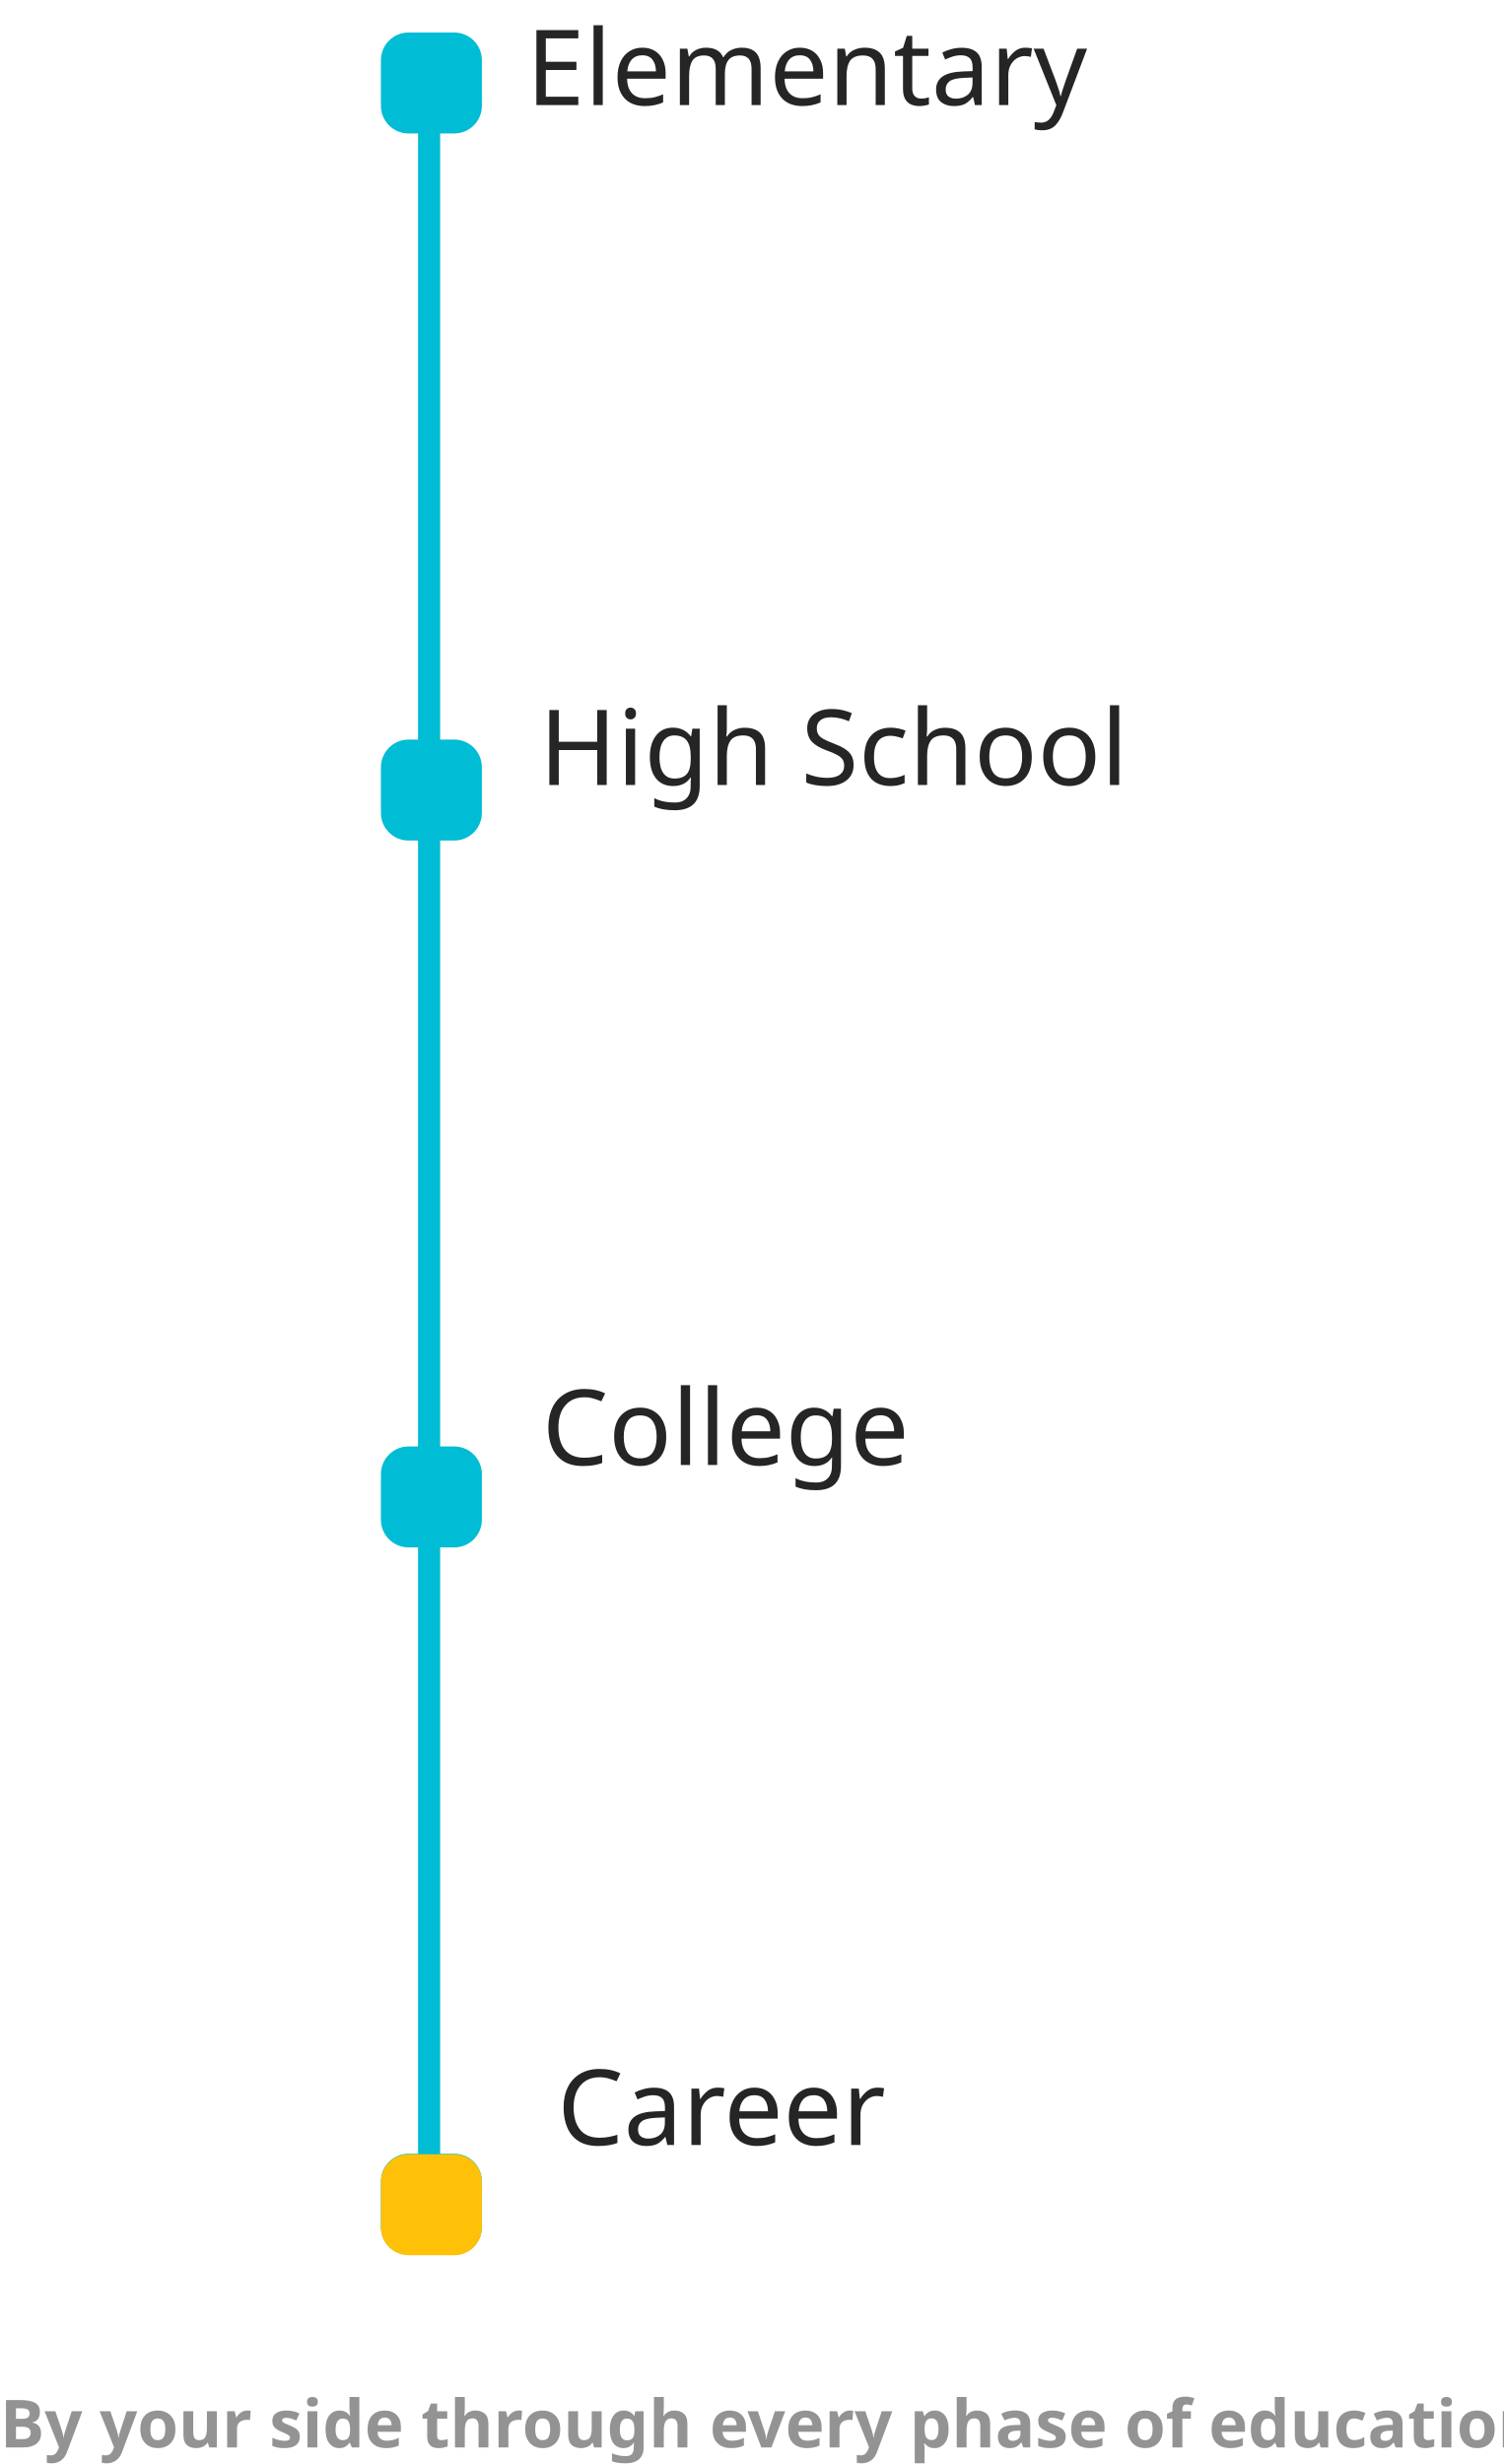
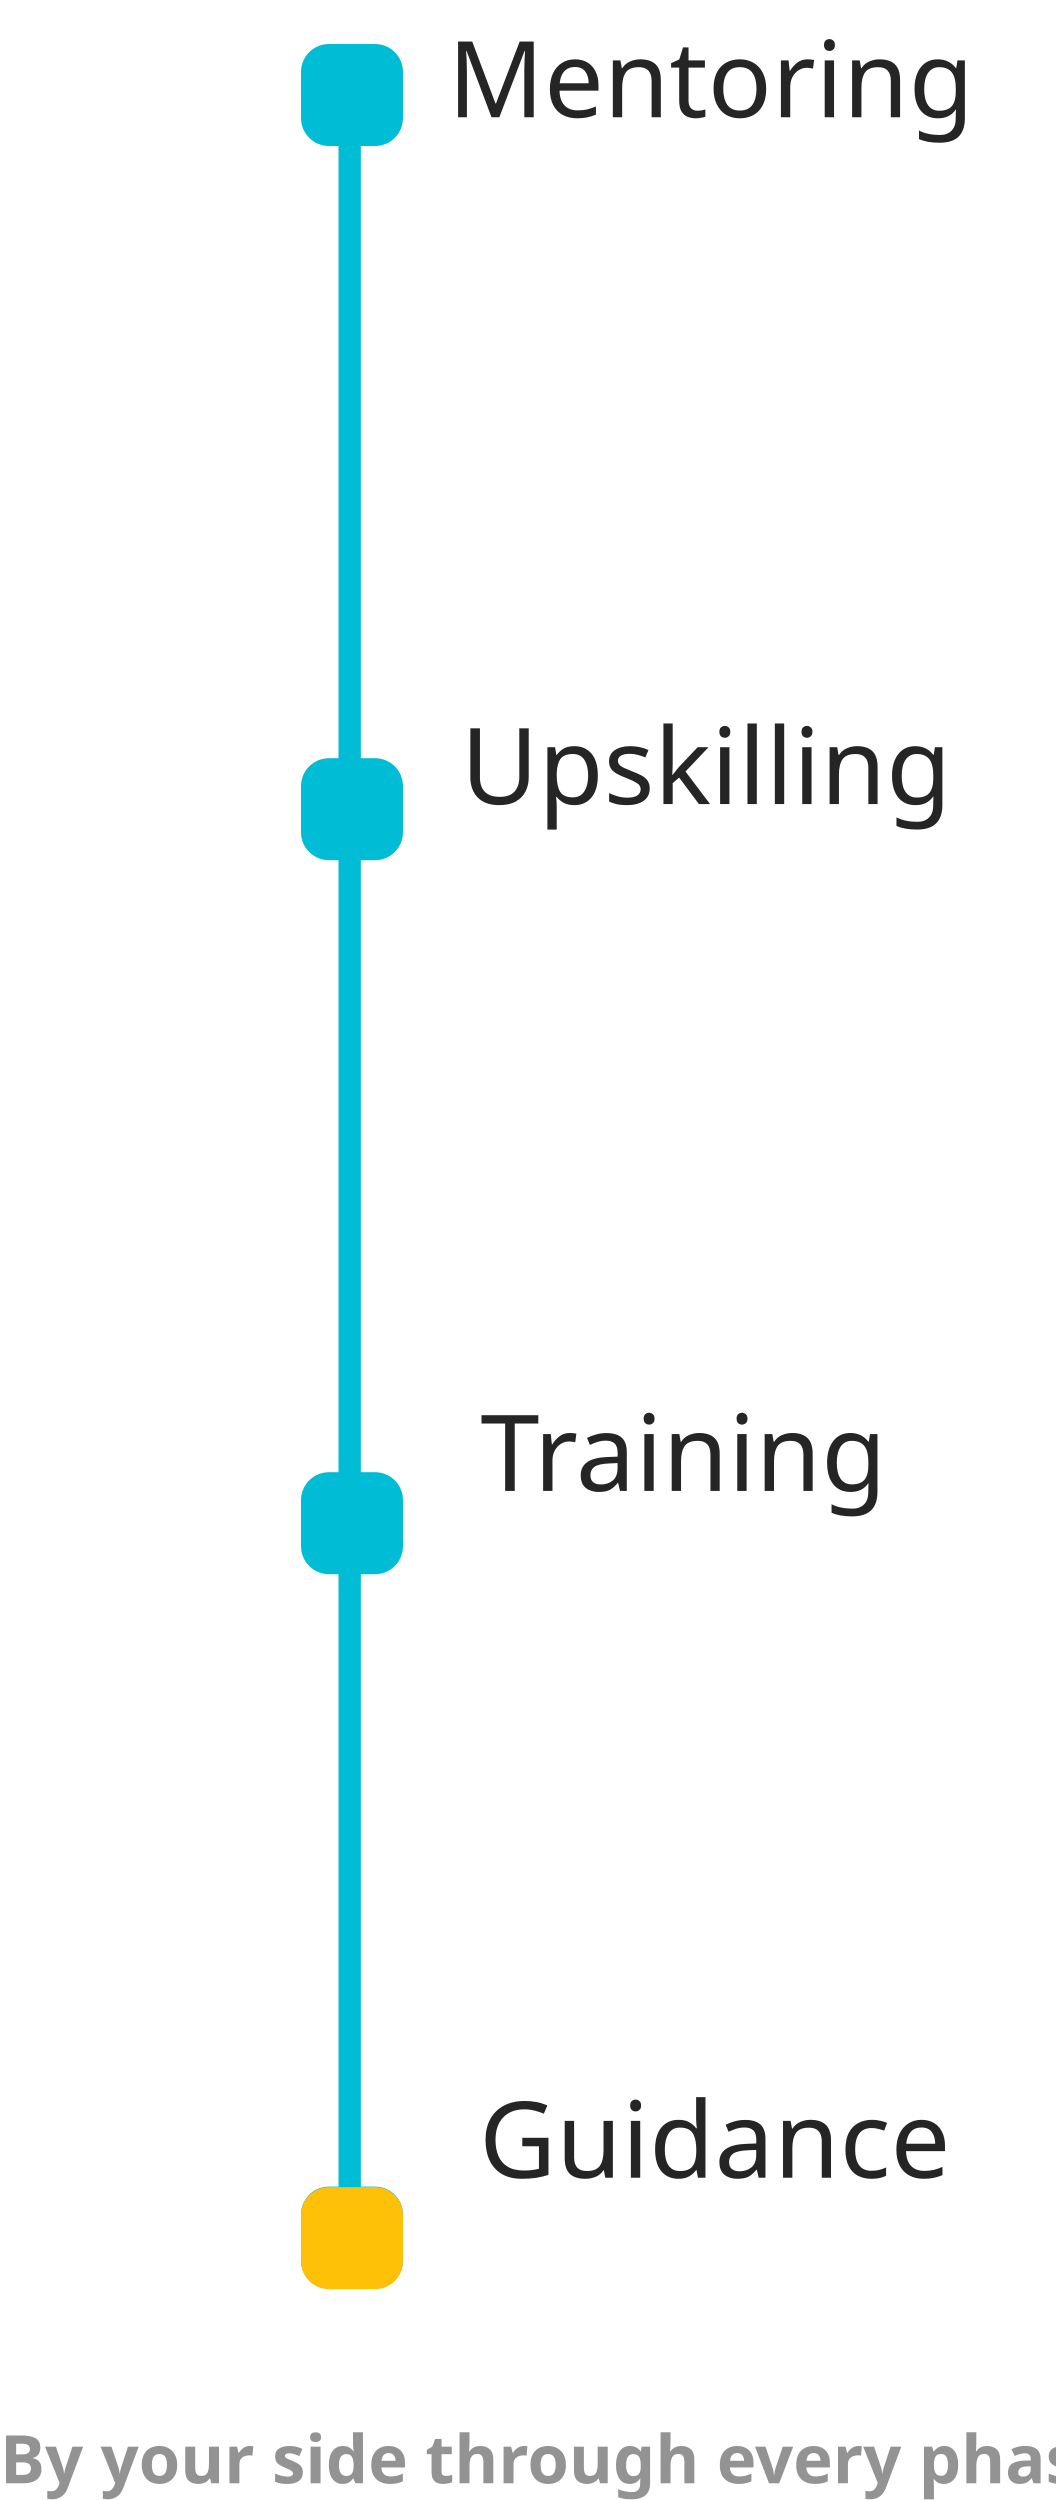
- <svg xmlns="http://www.w3.org/2000/svg" width="272" height="445.709" viewBox="0 0 272 445.709">
-   <g id="Group_429" data-name="Group 429" transform="translate(-943.477 -881)">
-     <text id="By_your_side_through_every_phase_of_education" data-name="By your side through every phase of education" transform="translate(943.477 1323.709)" fill="#252525" font-size="12" font-family="Quicksand-Bold, Quicksand" font-weight="700" opacity="0.495">
-       <tspan x="0" y="0">By your side through every phase of education</tspan>
+ <svg xmlns="http://www.w3.org/2000/svg" width="189" height="447.709" viewBox="0 0 189 447.709">
+   <g id="Group_429" data-name="Group 429" transform="translate(-958.477 -879)">
+     <text id="By_your_side_through_every_phase_of_education" data-name="By your side through every phase of education" transform="translate(958.477 1323.709)" fill="#252525" font-size="12" font-family="SegoeUI-Bold, Segoe UI" font-weight="700" opacity="0.495">
+       <tspan x="0" y="0">By your side through every phase</tspan>
    </text>
    <g id="Group_428" data-name="Group 428">
-       <text id="Elementary" transform="translate(1088.866 900)" fill="#252525" font-size="19" font-family="Quicksand-Regular, Quicksand">
-         <tspan x="-50.198" y="0">Elementary</tspan>
+       <text id="Elementary" transform="translate(1038.668 900)" fill="#252525" font-size="19" font-family="SegoeUI, Segoe UI">
+         <tspan x="0" y="0">Mentoring</tspan>
      </text>
-       <text id="High_School" data-name="High School" transform="translate(1092.866 1023)" fill="#252525" font-size="19" font-family="Quicksand-Regular, Quicksand">
-         <tspan x="-51.861" y="0">High School</tspan>
+       <text id="High_School" data-name="High School" transform="translate(1041.005 1023)" fill="#252525" font-size="19" font-family="SegoeUI, Segoe UI">
+         <tspan x="0" y="0">Upskilling</tspan>
      </text>
-       <text id="College" transform="translate(1073.866 1146)" fill="#252525" font-size="19" font-family="Quicksand-Regular, Quicksand">
-         <tspan x="-32.347" y="0">College</tspan>
+       <text id="College" transform="translate(1044.519 1146)" fill="#252525" font-size="19" font-family="SegoeUI, Segoe UI">
+         <tspan x="0" y="0">Training</tspan>
      </text>
-       <text id="Career" transform="translate(1073.866 1269)" fill="#252525" font-size="19" font-family="Quicksand-Regular, Quicksand">
-         <tspan x="-29.592" y="0">Career</tspan>
+       <text id="Career" transform="translate(1044.274 1269)" fill="#252525" font-size="19" font-family="SegoeUI, Segoe UI">
+         <tspan x="0" y="0">Guidance</tspan>
      </text>
      <g id="Group_368" data-name="Group 368" transform="translate(1030.644 886.883) rotate(90)">
        <rect id="Rectangle_141" data-name="Rectangle 141" width="18.262" height="18.262" rx="5" fill="#00bcd4" />
        <rect id="Rectangle_142" data-name="Rectangle 142" width="18.262" height="18.262" rx="5" transform="translate(127.9)" fill="#00bcd4" />
        <rect id="Rectangle_144" data-name="Rectangle 144" width="18.262" height="18.262" rx="5" transform="translate(383.7)" fill="#00bcd4" />
        <line id="Line_46" data-name="Line 46" x2="378.719" transform="translate(9.546 9.546)" fill="none" stroke="#00bcd4" stroke-width="4" />
        <rect id="Rectangle_143" data-name="Rectangle 143" width="18.262" height="18.262" rx="5" transform="translate(383.8)" fill="#ffc107" />
      </g>
      <g id="Group_369" data-name="Group 369" transform="translate(1030.644 1142.647) rotate(90)">
        <rect id="Rectangle_143-2" data-name="Rectangle 143" width="18.262" height="18.262" rx="5" fill="#00bcd4" />
      </g>
    </g>
  </g>
</svg>
